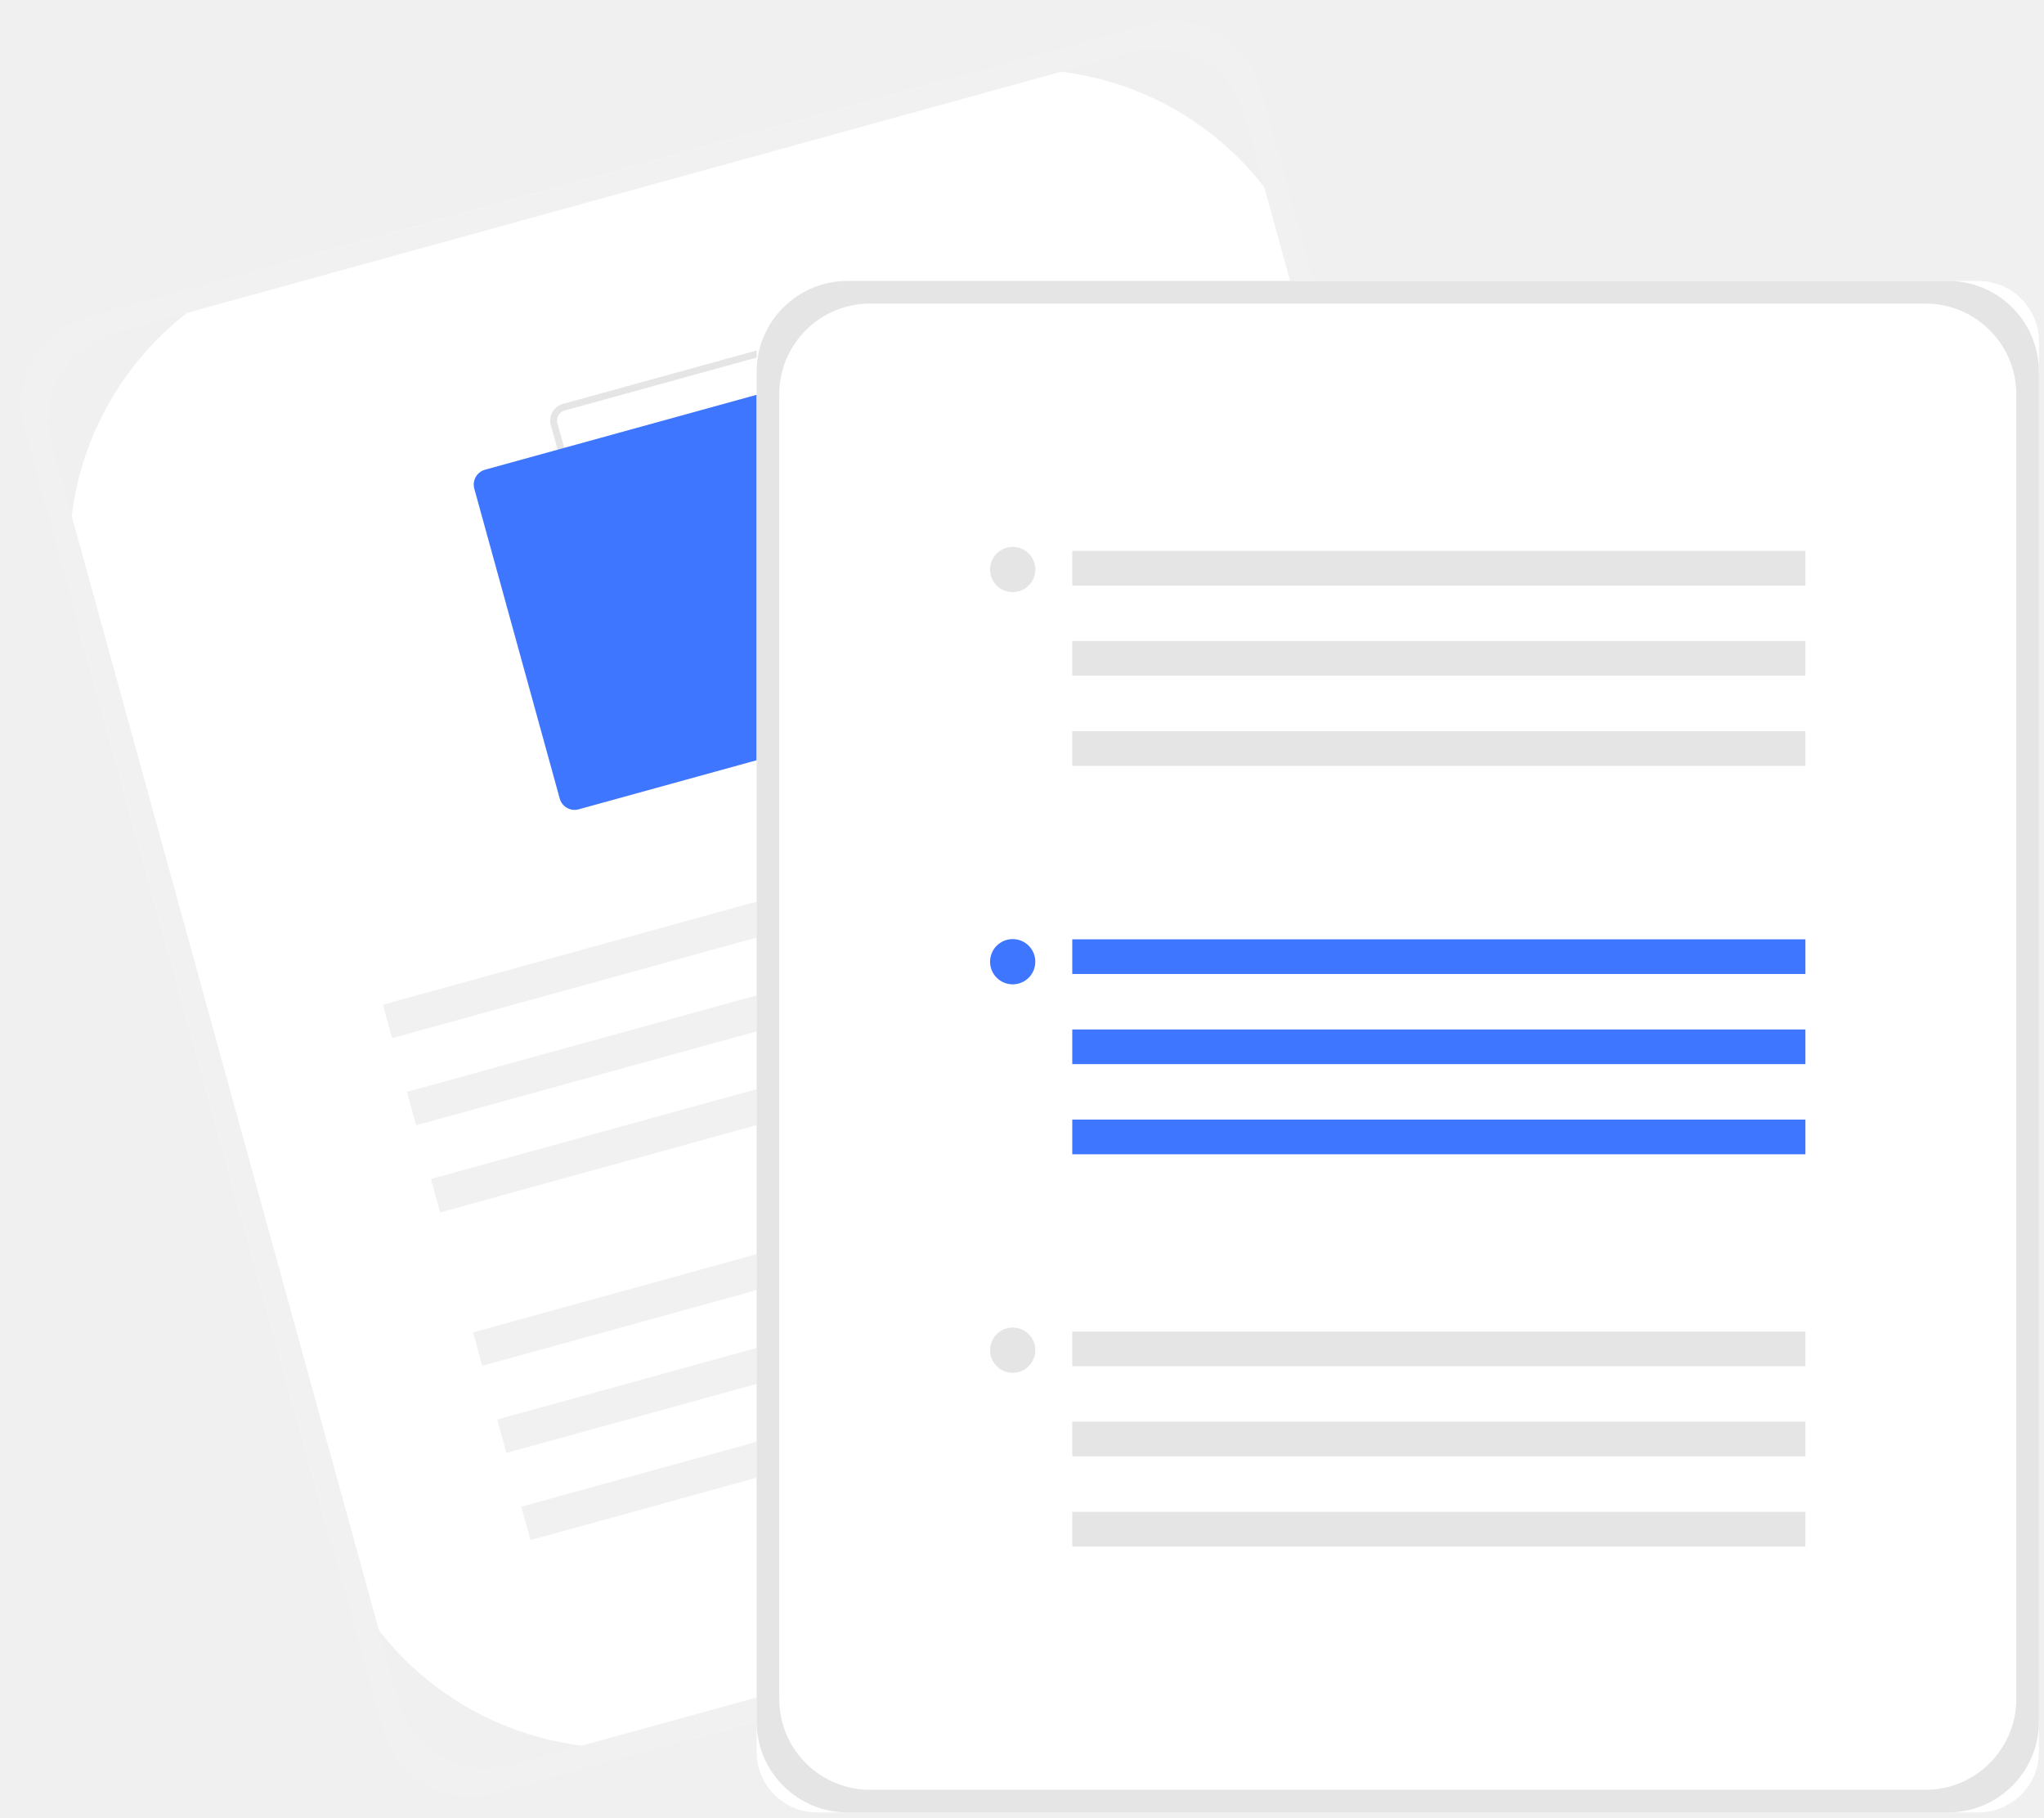
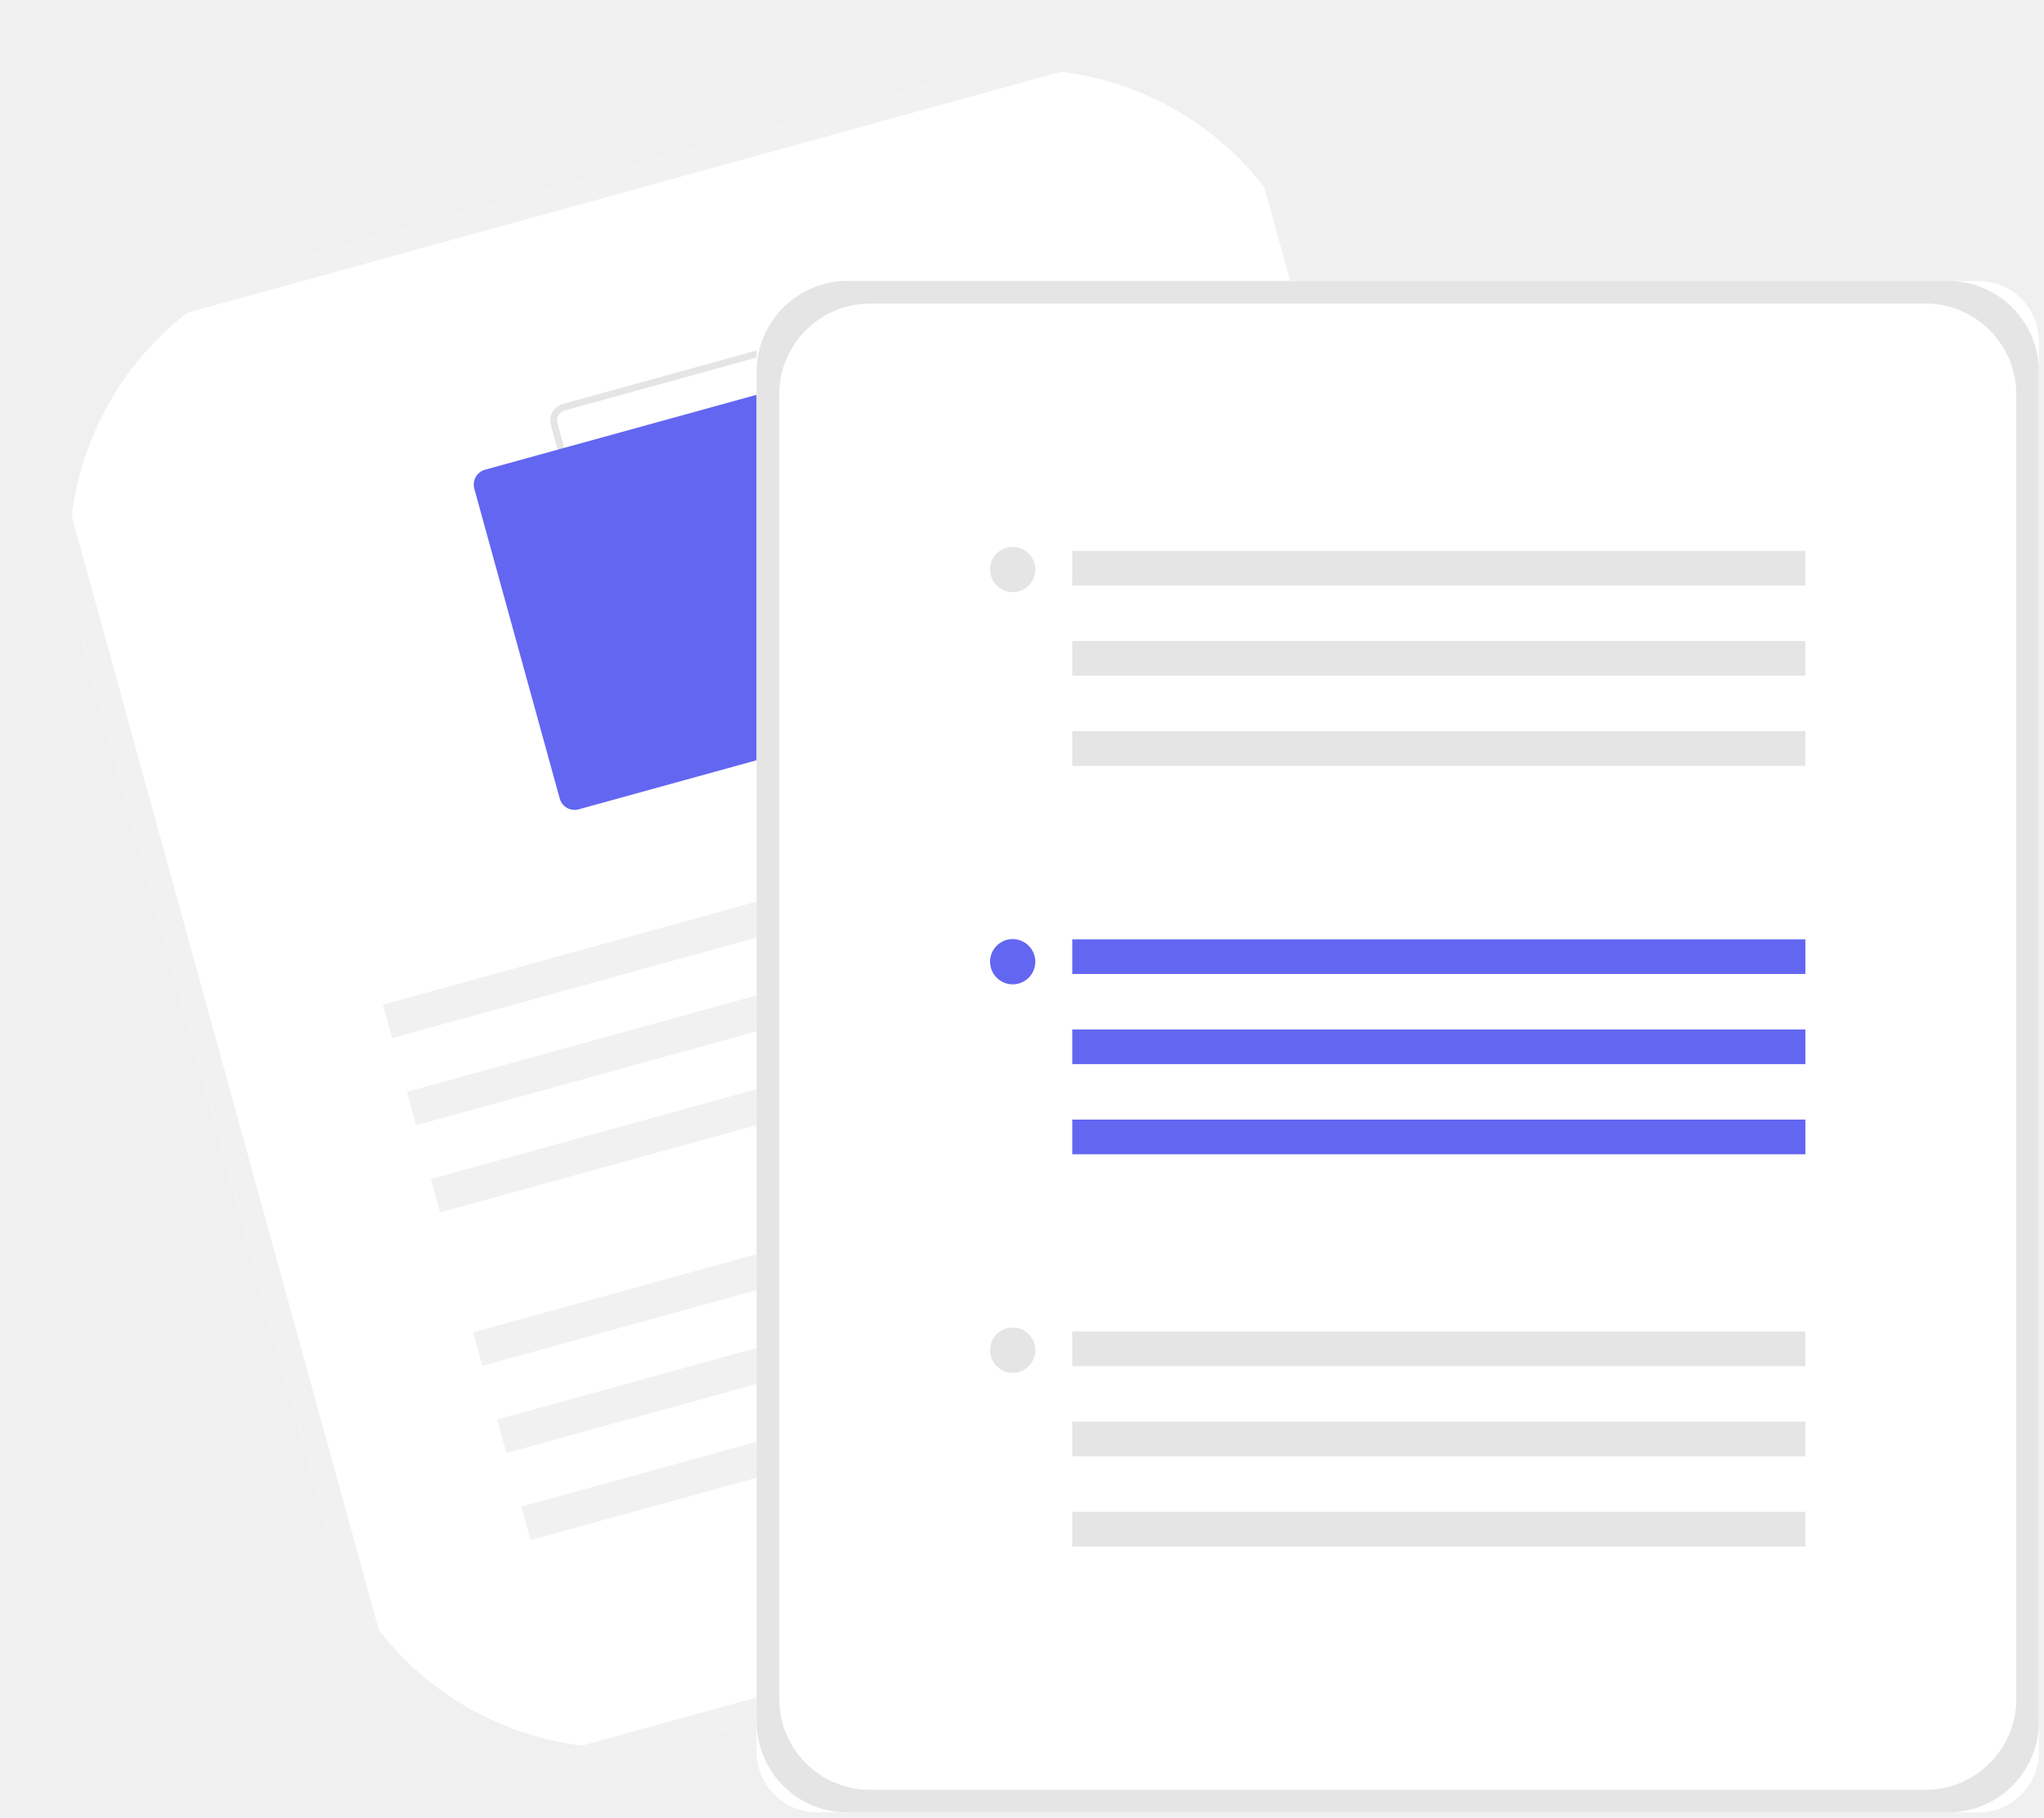
<svg xmlns="http://www.w3.org/2000/svg" width="135" height="120" viewBox="0 0 135 120" fill="none">
  <path d="M103.211 78.204C106.147 88.852 99.896 99.865 89.248 102.801L46.165 114.683C35.517 117.619 24.504 111.368 21.567 100.72L5.317 41.796C2.381 31.148 8.632 20.136 19.28 17.199L62.363 5.317C73.011 2.381 84.024 8.632 86.96 19.28L103.211 78.204Z" fill="white" />
  <path d="M106.933 91.7C107.814 94.894 105.938 98.198 102.744 99.079L32.669 118.405C29.474 119.286 26.171 117.41 25.29 114.216L1.595 28.3C0.714 25.106 2.59 21.802 5.784 20.921L75.859 1.595C79.054 0.714 82.357 2.59 83.238 5.784L106.933 91.7ZM26.333 112.378C27.214 115.573 30.517 117.448 33.712 116.567L100.906 98.036C104.101 97.155 105.976 93.851 105.095 90.657L82.195 7.622C81.314 4.427 78.01 2.552 74.816 3.433L7.622 21.964C4.427 22.845 2.552 26.149 3.433 29.343L26.333 112.378Z" fill="#F1F1F1" />
  <path d="M63.879 43.671L43.413 49.315C43.124 49.395 42.816 49.356 42.556 49.208C42.295 49.06 42.104 48.815 42.024 48.527L36.38 28.061C36.301 27.773 36.339 27.465 36.487 27.204C36.635 26.944 36.88 26.753 37.169 26.673L57.634 21.029C57.923 20.949 58.231 20.988 58.491 21.136C58.752 21.283 58.943 21.529 59.023 21.817L64.667 42.282C64.746 42.571 64.708 42.88 64.56 43.14C64.412 43.4 64.167 43.591 63.879 43.671ZM37.289 27.108C37.115 27.156 36.968 27.271 36.88 27.427C36.791 27.583 36.768 27.768 36.816 27.941L42.46 48.407C42.508 48.58 42.622 48.727 42.779 48.816C42.935 48.904 43.12 48.927 43.293 48.88L63.758 43.236C63.931 43.188 64.079 43.073 64.167 42.917C64.256 42.761 64.279 42.576 64.231 42.403L58.587 21.937C58.539 21.764 58.425 21.617 58.269 21.528C58.112 21.44 57.927 21.416 57.754 21.464L37.289 27.108Z" fill="#E5E5E5" />
-   <path d="M58.685 47.796L38.219 53.44C37.96 53.512 37.682 53.477 37.448 53.344C37.213 53.211 37.041 52.99 36.969 52.731L31.325 32.265C31.254 32.005 31.289 31.728 31.422 31.494C31.555 31.259 31.775 31.087 32.035 31.015L52.5 25.371C52.76 25.3 53.038 25.335 53.272 25.468C53.506 25.601 53.678 25.821 53.75 26.081L59.394 46.546C59.466 46.806 59.431 47.084 59.298 47.318C59.165 47.552 58.944 47.724 58.685 47.796Z" fill="#3F76FF" />
+   <path d="M58.685 47.796L38.219 53.44C37.96 53.512 37.682 53.477 37.448 53.344C37.213 53.211 37.041 52.99 36.969 52.731L31.325 32.265C31.254 32.005 31.289 31.728 31.422 31.494C31.555 31.259 31.775 31.087 32.035 31.015L52.5 25.371C52.76 25.3 53.038 25.335 53.272 25.468C53.506 25.601 53.678 25.821 53.75 26.081L59.394 46.546C59.466 46.806 59.431 47.084 59.298 47.318C59.165 47.552 58.944 47.724 58.685 47.796Z" fill="#6366F1" />
  <path d="M82.4 50.59L25.289 66.341L25.898 68.547L83.009 52.797L82.4 50.59Z" fill="#F1F1F1" />
  <path d="M83.986 56.345L26.875 72.095L27.484 74.302L84.595 58.551L83.986 56.345Z" fill="#F1F1F1" />
  <path d="M85.572 62.099L28.461 77.849L29.07 80.056L86.181 64.306L85.572 62.099Z" fill="#F1F1F1" />
  <path d="M88.357 72.226L31.246 87.977L31.855 90.183L88.966 74.433L88.357 72.226Z" fill="#F1F1F1" />
  <path d="M89.947 77.981L32.836 93.731L33.445 95.938L90.556 80.188L89.947 77.981Z" fill="#F1F1F1" />
  <path d="M91.541 83.734L34.43 99.485L35.038 101.692L92.149 85.941L91.541 83.734Z" fill="#F1F1F1" />
  <path d="M134.664 115.674C134.664 117.884 132.873 119.674 130.664 119.674H53.973C51.764 119.674 49.973 117.884 49.973 115.674V22.551C49.973 20.342 51.764 18.551 53.973 18.551H130.664C132.873 18.551 134.664 20.342 134.664 22.551V115.674Z" fill="white" />
  <path d="M134.664 113.674C134.664 116.988 131.978 119.674 128.664 119.674H55.973C52.659 119.674 49.973 116.988 49.973 113.674V24.551C49.973 21.238 52.659 18.551 55.973 18.551H128.664C131.978 18.551 134.664 21.238 134.664 24.551V113.674ZM51.467 112.18C51.467 115.494 54.153 118.18 57.467 118.18H127.17C130.483 118.18 133.17 115.494 133.17 112.18V26.045C133.17 22.732 130.483 20.045 127.17 20.045H57.467C54.153 20.045 51.467 22.732 51.467 26.045V112.18Z" fill="#E5E5E5" />
-   <path d="M119.242 62.023H70.82V64.312H119.242V62.023Z" fill="#3F76FF" />
-   <path d="M119.242 67.975H70.82V70.264H119.242V67.975Z" fill="#3F76FF" />
-   <path d="M119.242 73.927H70.82V76.217H119.242V73.927Z" fill="#3F76FF" />
-   <path d="M66.885 64.996C67.71 64.996 68.379 64.328 68.379 63.502C68.379 62.677 67.71 62.008 66.885 62.008C66.06 62.008 65.391 62.677 65.391 63.502C65.391 64.328 66.06 64.996 66.885 64.996Z" fill="#3F76FF" />
+   <path d="M119.242 62.023H70.82V64.312H119.242V62.023Z" fill="#6366F1" />
+   <path d="M119.242 67.975H70.82V70.264H119.242V67.975Z" fill="#6366F1" />
+   <path d="M119.242 73.927H70.82V76.217H119.242V73.927Z" fill="#6366F1" />
+   <path d="M66.885 64.996C67.71 64.996 68.379 64.328 68.379 63.502C68.379 62.677 67.71 62.008 66.885 62.008C66.06 62.008 65.391 62.677 65.391 63.502C65.391 64.328 66.06 64.996 66.885 64.996Z" fill="#6366F1" />
  <path d="M119.242 36.374H70.82V38.664H119.242V36.374Z" fill="#E5E5E5" />
  <path d="M119.242 42.326H70.82V44.616H119.242V42.326Z" fill="#E5E5E5" />
  <path d="M119.242 48.279H70.82V50.568H119.242V48.279Z" fill="#E5E5E5" />
  <path d="M66.885 39.099C67.71 39.099 68.379 38.431 68.379 37.605C68.379 36.78 67.71 36.111 66.885 36.111C66.06 36.111 65.391 36.78 65.391 37.605C65.391 38.431 66.06 39.099 66.885 39.099Z" fill="#E5E5E5" />
  <path d="M119.242 87.92H70.82V90.21H119.242V87.92Z" fill="#E5E5E5" />
  <path d="M119.242 93.872H70.82V96.162H119.242V93.872Z" fill="#E5E5E5" />
  <path d="M119.242 99.825H70.82V102.114H119.242V99.825Z" fill="#E5E5E5" />
  <path d="M66.885 90.646C67.71 90.646 68.379 89.977 68.379 89.152C68.379 88.326 67.71 87.657 66.885 87.657C66.06 87.657 65.391 88.326 65.391 89.152C65.391 89.977 66.06 90.646 66.885 90.646Z" fill="#E5E5E5" />
</svg>
